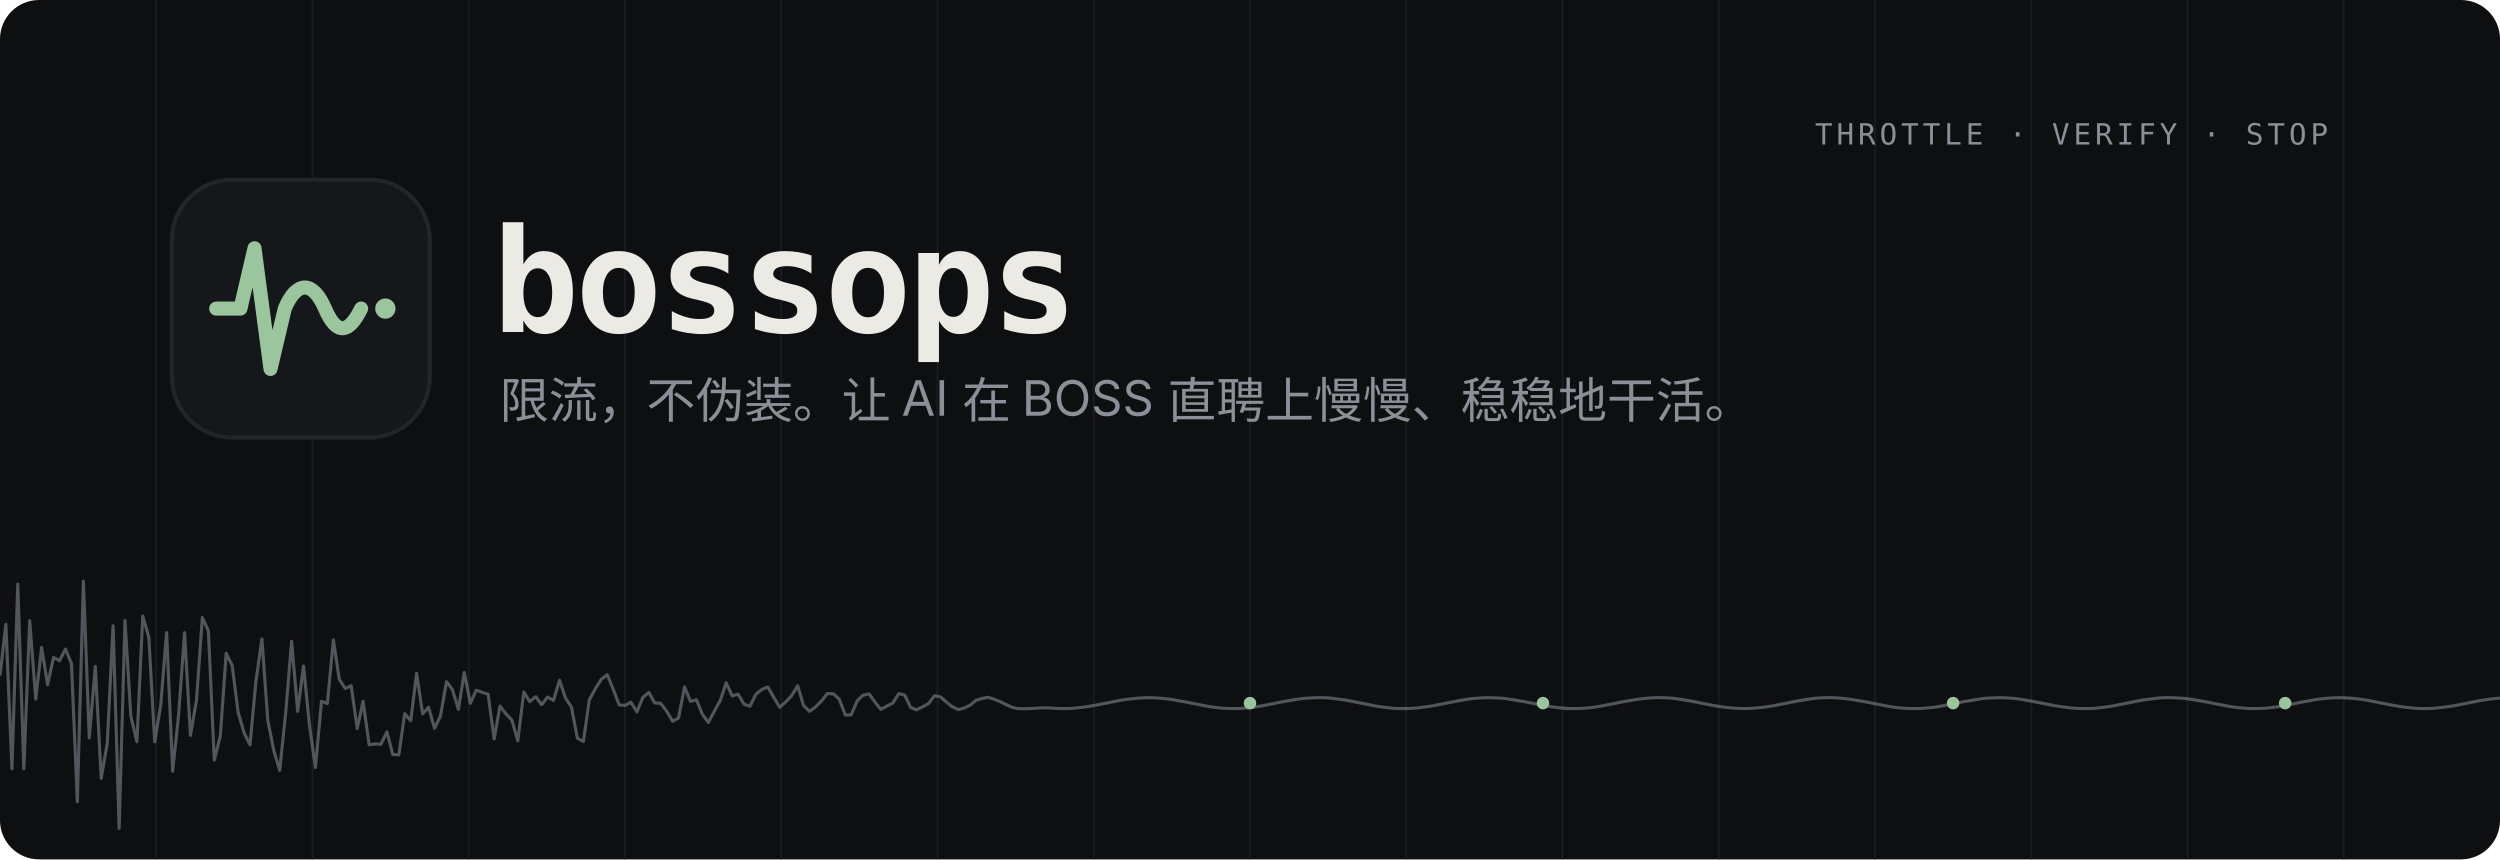
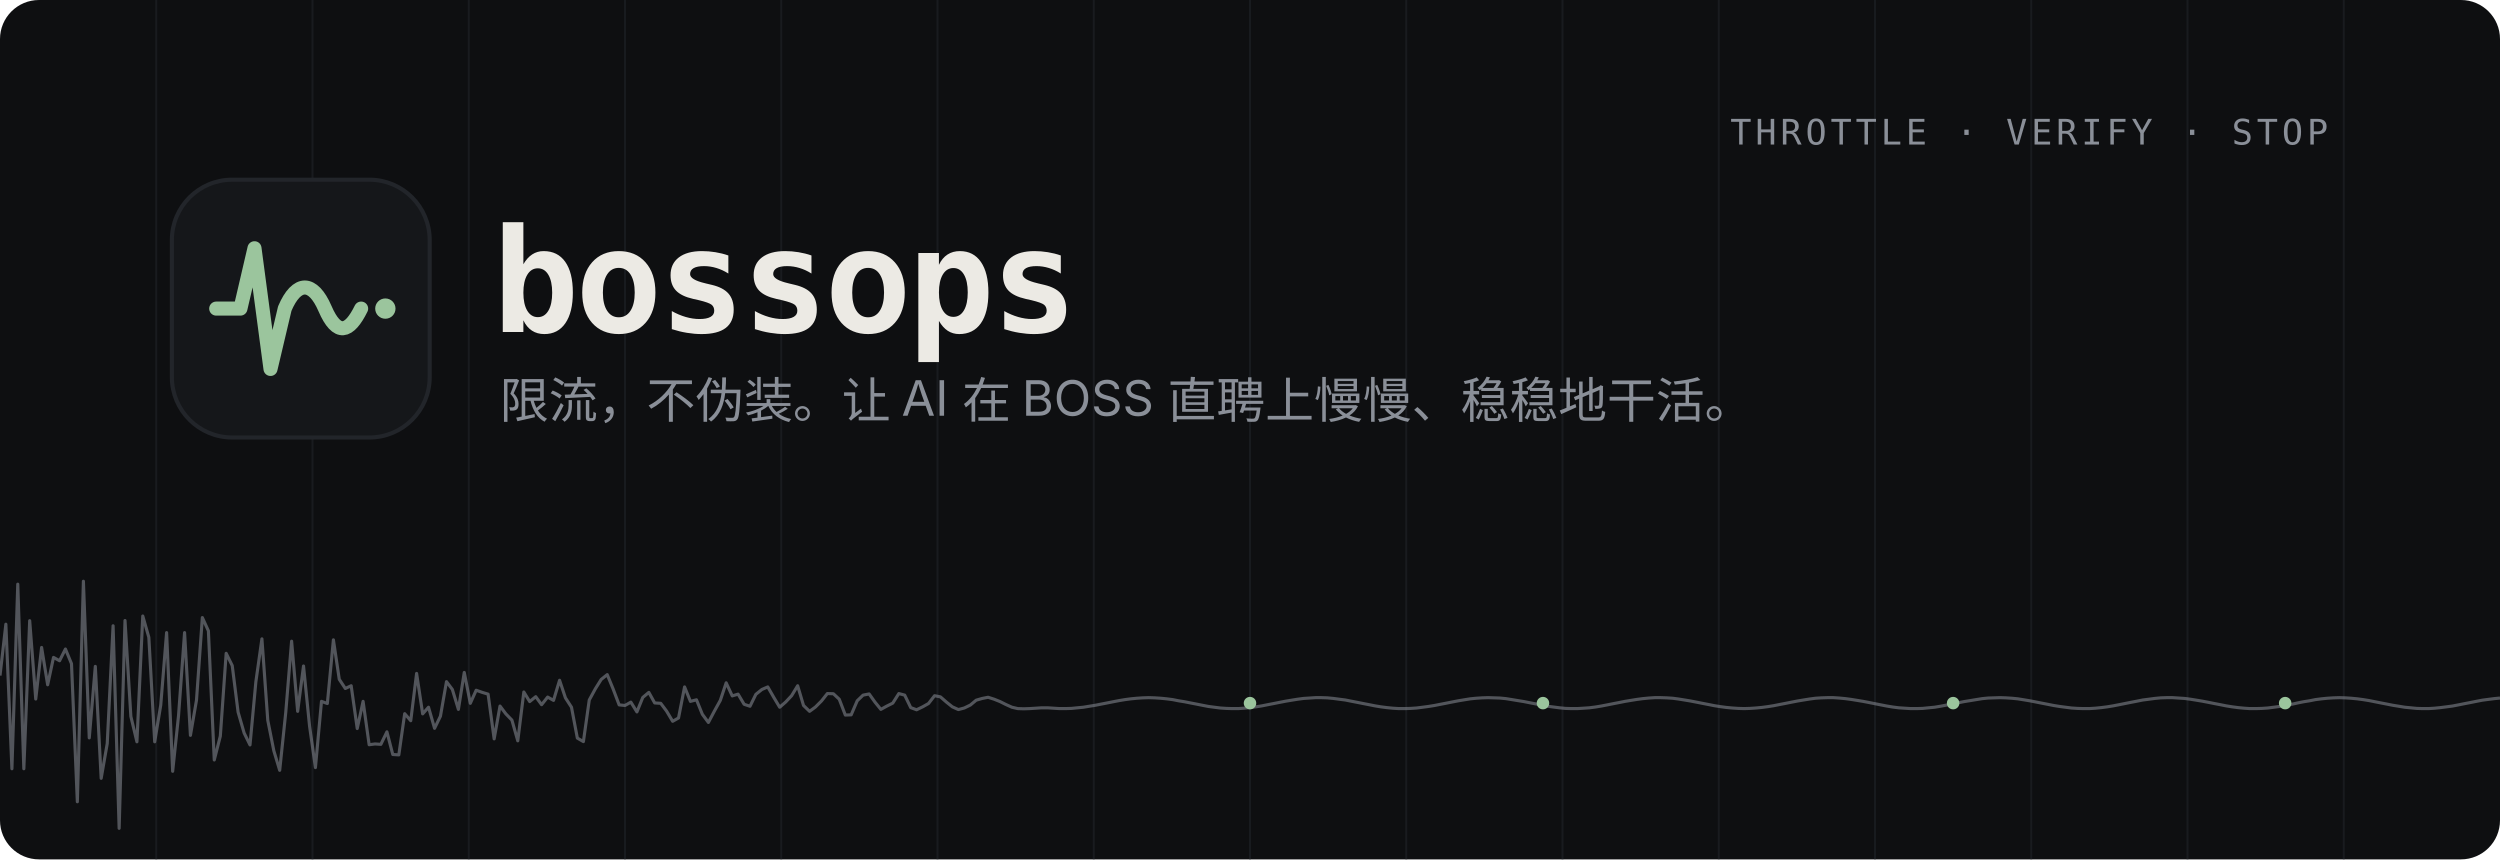
<svg xmlns="http://www.w3.org/2000/svg" viewBox="0 0 1280 440" width="1280" height="440">
  <rect width="1280" height="440" rx="20" fill="#0E0F11" />
  <g opacity="0.55">
    <line x1="80" y1="0" x2="80" y2="440" stroke="#22252A" stroke-width="1" />
    <line x1="160" y1="0" x2="160" y2="440" stroke="#22252A" stroke-width="1" />
    <line x1="240" y1="0" x2="240" y2="440" stroke="#22252A" stroke-width="1" />
    <line x1="320" y1="0" x2="320" y2="440" stroke="#22252A" stroke-width="1" />
    <line x1="400" y1="0" x2="400" y2="440" stroke="#22252A" stroke-width="1" />
    <line x1="480" y1="0" x2="480" y2="440" stroke="#22252A" stroke-width="1" />
    <line x1="560" y1="0" x2="560" y2="440" stroke="#22252A" stroke-width="1" />
    <line x1="640" y1="0" x2="640" y2="440" stroke="#22252A" stroke-width="1" />
    <line x1="720" y1="0" x2="720" y2="440" stroke="#22252A" stroke-width="1" />
    <line x1="800" y1="0" x2="800" y2="440" stroke="#22252A" stroke-width="1" />
    <line x1="880" y1="0" x2="880" y2="440" stroke="#22252A" stroke-width="1" />
    <line x1="960" y1="0" x2="960" y2="440" stroke="#22252A" stroke-width="1" />
    <line x1="1040" y1="0" x2="1040" y2="440" stroke="#22252A" stroke-width="1" />
    <line x1="1120" y1="0" x2="1120" y2="440" stroke="#22252A" stroke-width="1" />
    <line x1="1200" y1="0" x2="1200" y2="440" stroke="#22252A" stroke-width="1" />
  </g>
  <path d="M0.0 345.9 L3.0 319.6 L6.1 393.6 L9.1 299.1 L12.2 393.6 L15.2 317.8 L18.3 357.9 L21.3 331.5 L24.4 350.6 L27.4 336.6 L30.5 338.3 L33.5 332.3 L36.6 339.8 L39.6 410.5 L42.7 297.6 L45.7 377.8 L48.8 341.2 L51.8 398.5 L54.9 380.7 L57.9 320.4 L61.0 424.1 L64.0 317.7 L67.0 366.8 L70.1 379.8 L73.1 315.4 L76.2 326.3 L79.2 379.8 L82.3 361.0 L85.3 323.9 L88.4 394.9 L91.4 366.5 L94.5 323.9 L97.5 376.5 L100.6 358.5 L103.6 316.2 L106.7 323.0 L109.7 389.1 L112.8 376.9 L115.8 334.5 L118.9 340.8 L121.9 364.6 L125.0 375.3 L128.0 381.4 L131.0 349.1 L134.1 327.1 L137.1 368.8 L140.2 384.4 L143.2 394.4 L146.3 364.8 L149.3 328.3 L152.4 364.2 L155.4 341.0 L158.5 371.8 L161.5 393.0 L164.6 359.1 L167.6 360.2 L170.7 327.6 L173.7 347.8 L176.8 352.5 L179.8 351.1 L182.9 373.0 L185.9 359.1 L189.0 381.3 L192.0 380.9 L195.0 381.1 L198.1 374.7 L201.1 386.3 L204.2 386.5 L207.2 365.4 L210.3 369.0 L213.3 344.8 L216.4 365.5 L219.4 362.1 L222.5 372.9 L225.5 366.7 L228.6 349.0 L231.6 353.0 L234.7 363.2 L237.7 344.3 L240.8 360.1 L243.8 353.4 L246.9 354.5 L249.9 355.4 L253.0 378.3 L256.0 361.5 L259.0 365.5 L262.1 368.7 L265.1 379.3 L268.2 354.3 L271.2 359.2 L274.3 356.7 L277.3 360.8 L280.4 356.9 L283.4 358.6 L286.5 348.3 L289.5 357.3 L292.6 362.1 L295.6 377.9 L298.7 379.7 L301.7 358.4 L304.8 352.7 L307.8 347.9 L310.9 345.4 L313.9 352.7 L317.0 360.9 L320.0 361.2 L323.0 359.5 L326.1 364.5 L329.1 357.1 L332.2 354.5 L335.2 359.9 L338.3 360.1 L341.3 364.1 L344.4 369.3 L347.4 367.6 L350.5 351.7 L353.5 359.1 L356.6 358.3 L359.6 365.7 L362.7 369.9 L365.7 364.2 L368.8 358.6 L371.8 349.6 L374.9 356.3 L377.9 355.4 L381.0 360.6 L384.0 361.6 L387.0 355.5 L390.1 353.0 L393.1 351.7 L396.2 357.1 L399.2 362.1 L402.3 359.4 L405.3 356.2 L408.4 351.1 L411.4 361.2 L414.5 364.2 L417.5 362.0 L420.6 358.9 L423.6 355.1 L426.7 355.2 L429.7 358.0 L432.8 366.1 L435.8 366.0 L438.9 358.8 L441.9 355.9 L445.0 355.3 L448.0 359.5 L451.0 363.2 L454.1 361.5 L457.1 360.0 L460.2 355.1 L463.2 355.9 L466.3 362.3 L469.3 363.4 L472.4 361.9 L475.4 360.2 L478.5 356.2 L481.5 356.8 L484.6 359.5 L487.6 361.9 L490.7 363.3 L493.7 362.5 L496.8 361.0 L499.8 358.5 L502.9 357.6 L505.9 357.0 L509.0 358.0 L512.0 359.2 L515.0 360.7 L518.1 362.1 L521.1 362.8 L524.2 362.9 L527.2 362.8 L530.3 362.6 L533.3 362.4 L536.4 362.4 L539.4 362.6 L542.5 362.8 L545.5 362.8 L548.6 362.7 L551.6 362.4 L554.7 362.1 L557.7 361.6 L560.8 361.1 L563.8 360.5 L566.9 359.9 L569.9 359.3 L573.0 358.7 L576.0 358.2 L579.0 357.8 L582.1 357.5 L585.1 357.3 L588.2 357.2 L591.2 357.3 L594.3 357.5 L597.3 357.8 L600.4 358.2 L603.4 358.8 L606.5 359.3 L609.5 359.9 L612.6 360.5 L615.6 361.1 L618.7 361.7 L621.7 362.1 L624.8 362.5 L627.8 362.7 L630.9 362.8 L633.9 362.8 L637.0 362.6 L640.0 362.3 L643.0 361.9 L646.1 361.4 L649.1 360.8 L652.2 360.2 L655.2 359.6 L658.3 359.0 L661.3 358.5 L664.4 358.0 L667.4 357.6 L670.5 357.4 L673.5 357.2 L676.6 357.2 L679.6 357.3 L682.7 357.6 L685.7 358.0 L688.8 358.4 L691.8 359.0 L694.9 359.6 L697.9 360.2 L701.0 360.8 L704.0 361.4 L707.0 361.9 L710.1 362.3 L713.1 362.6 L716.2 362.8 L719.2 362.8 L722.3 362.7 L725.3 362.5 L728.4 362.1 L731.4 361.7 L734.5 361.2 L737.5 360.6 L740.6 360.0 L743.6 359.4 L746.7 358.8 L749.7 358.3 L752.8 357.8 L755.8 357.5 L758.9 357.3 L761.9 357.2 L765.0 357.3 L768.0 357.4 L771.0 357.7 L774.1 358.2 L777.1 358.7 L780.2 359.2 L783.2 359.8 L786.3 360.4 L789.3 361.0 L792.4 361.6 L795.4 362.0 L798.5 362.4 L801.5 362.7 L804.6 362.8 L807.6 362.8 L810.7 362.6 L813.7 362.4 L816.8 362.0 L819.8 361.5 L822.9 360.9 L825.9 360.3 L829.0 359.7 L832.0 359.1 L835.0 358.6 L838.1 358.1 L841.1 357.7 L844.2 357.4 L847.2 357.2 L850.3 357.2 L853.3 357.3 L856.4 357.5 L859.4 357.9 L862.5 358.4 L865.5 358.9 L868.6 359.5 L871.6 360.1 L874.7 360.7 L877.7 361.3 L880.8 361.8 L883.8 362.2 L886.9 362.5 L889.9 362.7 L893.0 362.8 L896.0 362.7 L899.0 362.5 L902.1 362.2 L905.1 361.8 L908.2 361.3 L911.2 360.7 L914.3 360.1 L917.3 359.5 L920.4 358.9 L923.4 358.4 L926.5 357.9 L929.5 357.5 L932.6 357.3 L935.6 357.2 L938.7 357.2 L941.7 357.4 L944.8 357.7 L947.8 358.1 L950.9 358.6 L953.9 359.1 L957.0 359.7 L960.0 360.3 L963.0 360.9 L966.1 361.5 L969.1 362.0 L972.2 362.4 L975.2 362.6 L978.3 362.8 L981.3 362.8 L984.4 362.7 L987.4 362.4 L990.5 362.1 L993.5 361.6 L996.6 361.0 L999.6 360.5 L1002.7 359.8 L1005.7 359.2 L1008.8 358.7 L1011.8 358.2 L1014.9 357.7 L1017.9 357.4 L1021.0 357.3 L1024.0 357.2 L1027.0 357.3 L1030.1 357.5 L1033.1 357.8 L1036.2 358.3 L1039.2 358.8 L1042.3 359.4 L1045.3 360.0 L1048.4 360.6 L1051.4 361.2 L1054.5 361.7 L1057.5 362.1 L1060.6 362.5 L1063.6 362.7 L1066.7 362.8 L1069.7 362.8 L1072.8 362.6 L1075.8 362.3 L1078.9 361.9 L1081.9 361.4 L1085.0 360.8 L1088.0 360.2 L1091.0 359.6 L1094.1 359.0 L1097.1 358.4 L1100.2 358.0 L1103.2 357.6 L1106.3 357.3 L1109.3 357.2 L1112.4 357.2 L1115.4 357.4 L1118.5 357.6 L1121.5 358.0 L1124.6 358.5 L1127.6 359.0 L1130.7 359.6 L1133.7 360.2 L1136.8 360.8 L1139.8 361.4 L1142.9 361.9 L1145.9 362.3 L1149.0 362.6 L1152.0 362.8 L1155.0 362.8 L1158.1 362.7 L1161.1 362.5 L1164.2 362.1 L1167.2 361.7 L1170.3 361.1 L1173.3 360.6 L1176.4 359.9 L1179.4 359.3 L1182.5 358.8 L1185.5 358.2 L1188.6 357.8 L1191.6 357.5 L1194.7 357.3 L1197.7 357.2 L1200.8 357.3 L1203.8 357.5 L1206.9 357.8 L1209.9 358.2 L1213.0 358.7 L1216.0 359.3 L1219.0 359.9 L1222.1 360.5 L1225.1 361.1 L1228.2 361.6 L1231.2 362.1 L1234.3 362.4 L1237.3 362.7 L1240.4 362.8 L1243.4 362.8 L1246.5 362.6 L1249.5 362.3 L1252.6 361.9 L1255.6 361.5 L1258.7 360.9 L1261.7 360.3 L1264.8 359.7 L1267.8 359.1 L1270.9 358.5 L1273.9 358.1 L1277.0 357.7 L1280.0 357.4" fill="none" stroke="#8A8F98" stroke-opacity="0.55" stroke-width="1.6" stroke-linejoin="round" />
  <circle cx="640" cy="360" r="3.2" fill="#9BC59D" />
  <circle cx="790" cy="360" r="3.2" fill="#9BC59D" />
  <circle cx="1000" cy="360" r="3.2" fill="#9BC59D" />
  <circle cx="1170" cy="360" r="3.2" fill="#9BC59D" />
  <rect x="88" y="92" width="132" height="132" rx="30.9" fill="#15171A" stroke="#22252A" stroke-width="2.1" />
  <path d="M110.7 158.0 L123.1 158.0 L130.3 127.1 L138.5 188.9 L145.8 158.0 C151.9 143.6 160.2 143.6 166.4 158.0 S178.8 170.4 184.9 158.0" fill="none" stroke="#9BC59D" stroke-width="7.2" stroke-linecap="round" stroke-linejoin="round" />
  <circle cx="197.3" cy="158.0" r="5.2" fill="#9BC59D" />
  <text x="252" y="170" font-family="ui-monospace, 'SF Mono', 'JetBrains Mono', Menlo, Consolas, monospace" font-size="74" font-weight="600" letter-spacing="-2" fill="#ECEAE4">bossops</text>
  <text x="256" y="214" font-family="-apple-system, 'Segoe UI', 'PingFang SC', 'Microsoft YaHei', 'Noto Sans SC', sans-serif" font-size="25" fill="#8A8F98">限流，不伪装。让 AI 在 BOSS 直聘上慢慢、稳稳地干活。</text>
-   <text x="1192" y="74" text-anchor="end" font-family="ui-monospace, 'SF Mono', 'JetBrains Mono', Menlo, Consolas, monospace" font-size="15" letter-spacing="2" fill="#8A8F98">THROTTLE · VERIFY · STOP</text>
+   <text x="1192" y="74" text-anchor="end" font-family="ui-monospace, 'SF Mono', 'JetBrains Mono', Menlo, Consolas, monospace" font-size="18" letter-spacing="2" fill="#8A8F98">THROTTLE · VERIFY · STOP</text>
</svg>
